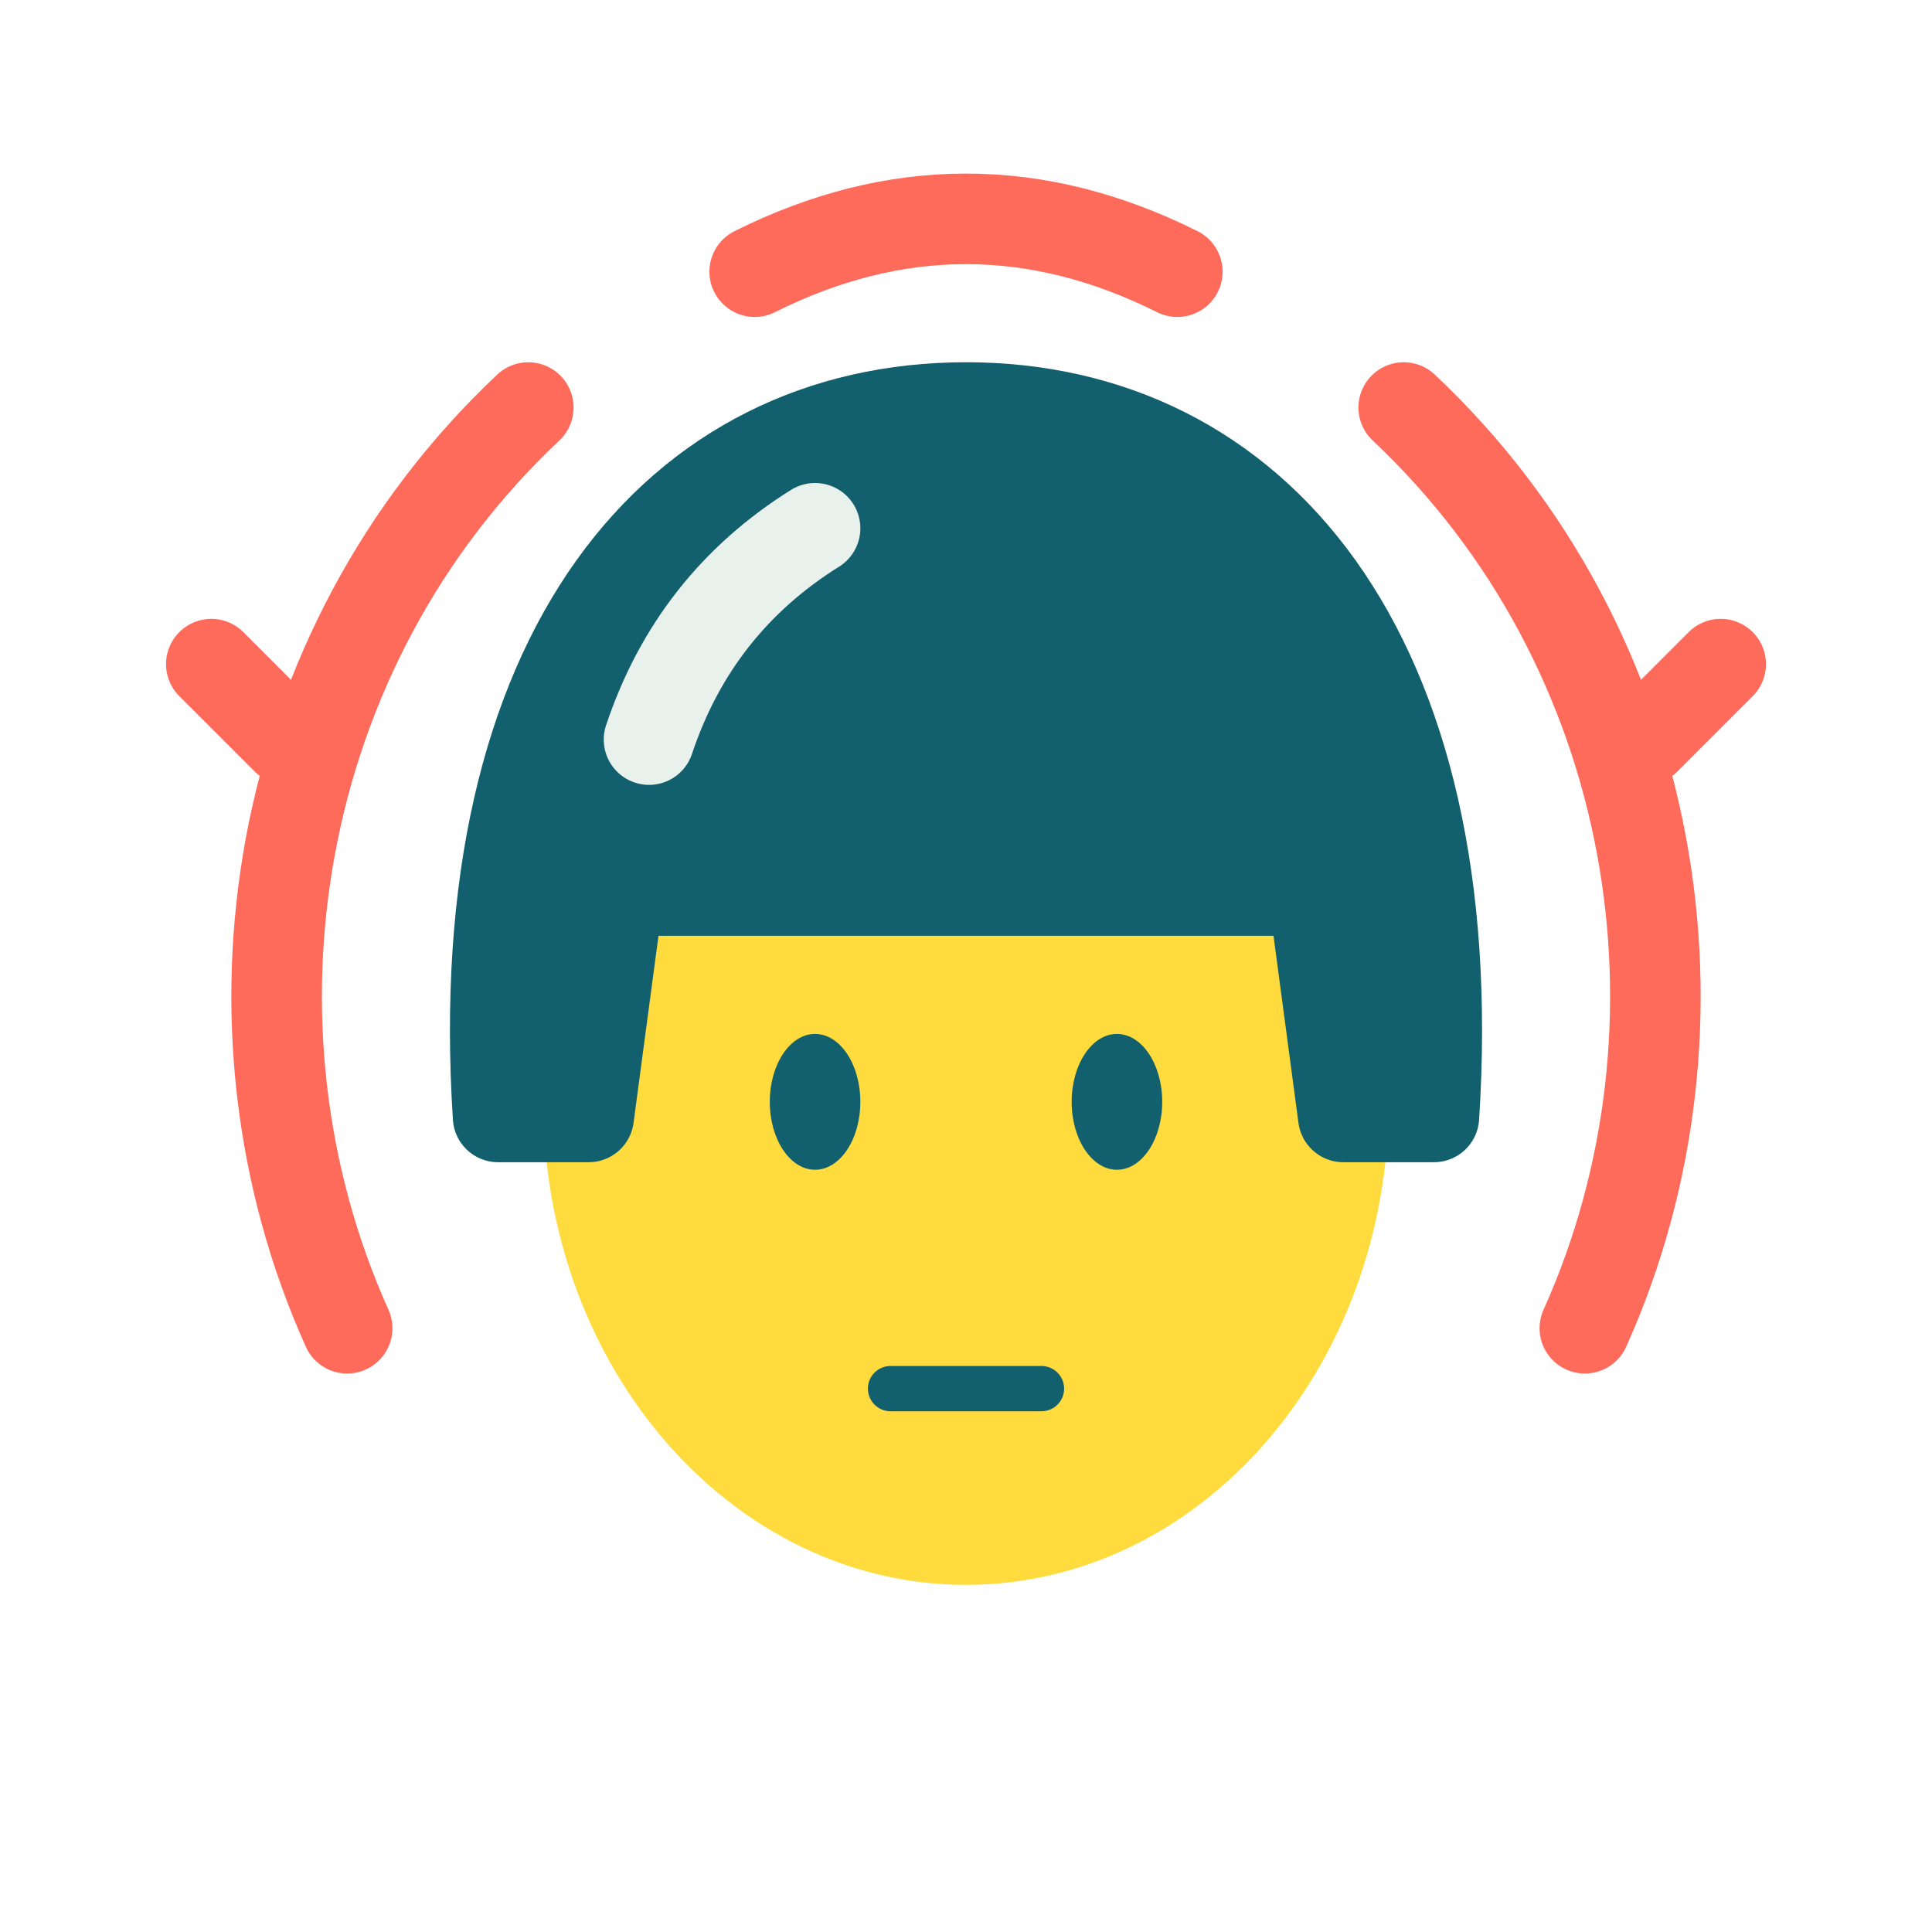
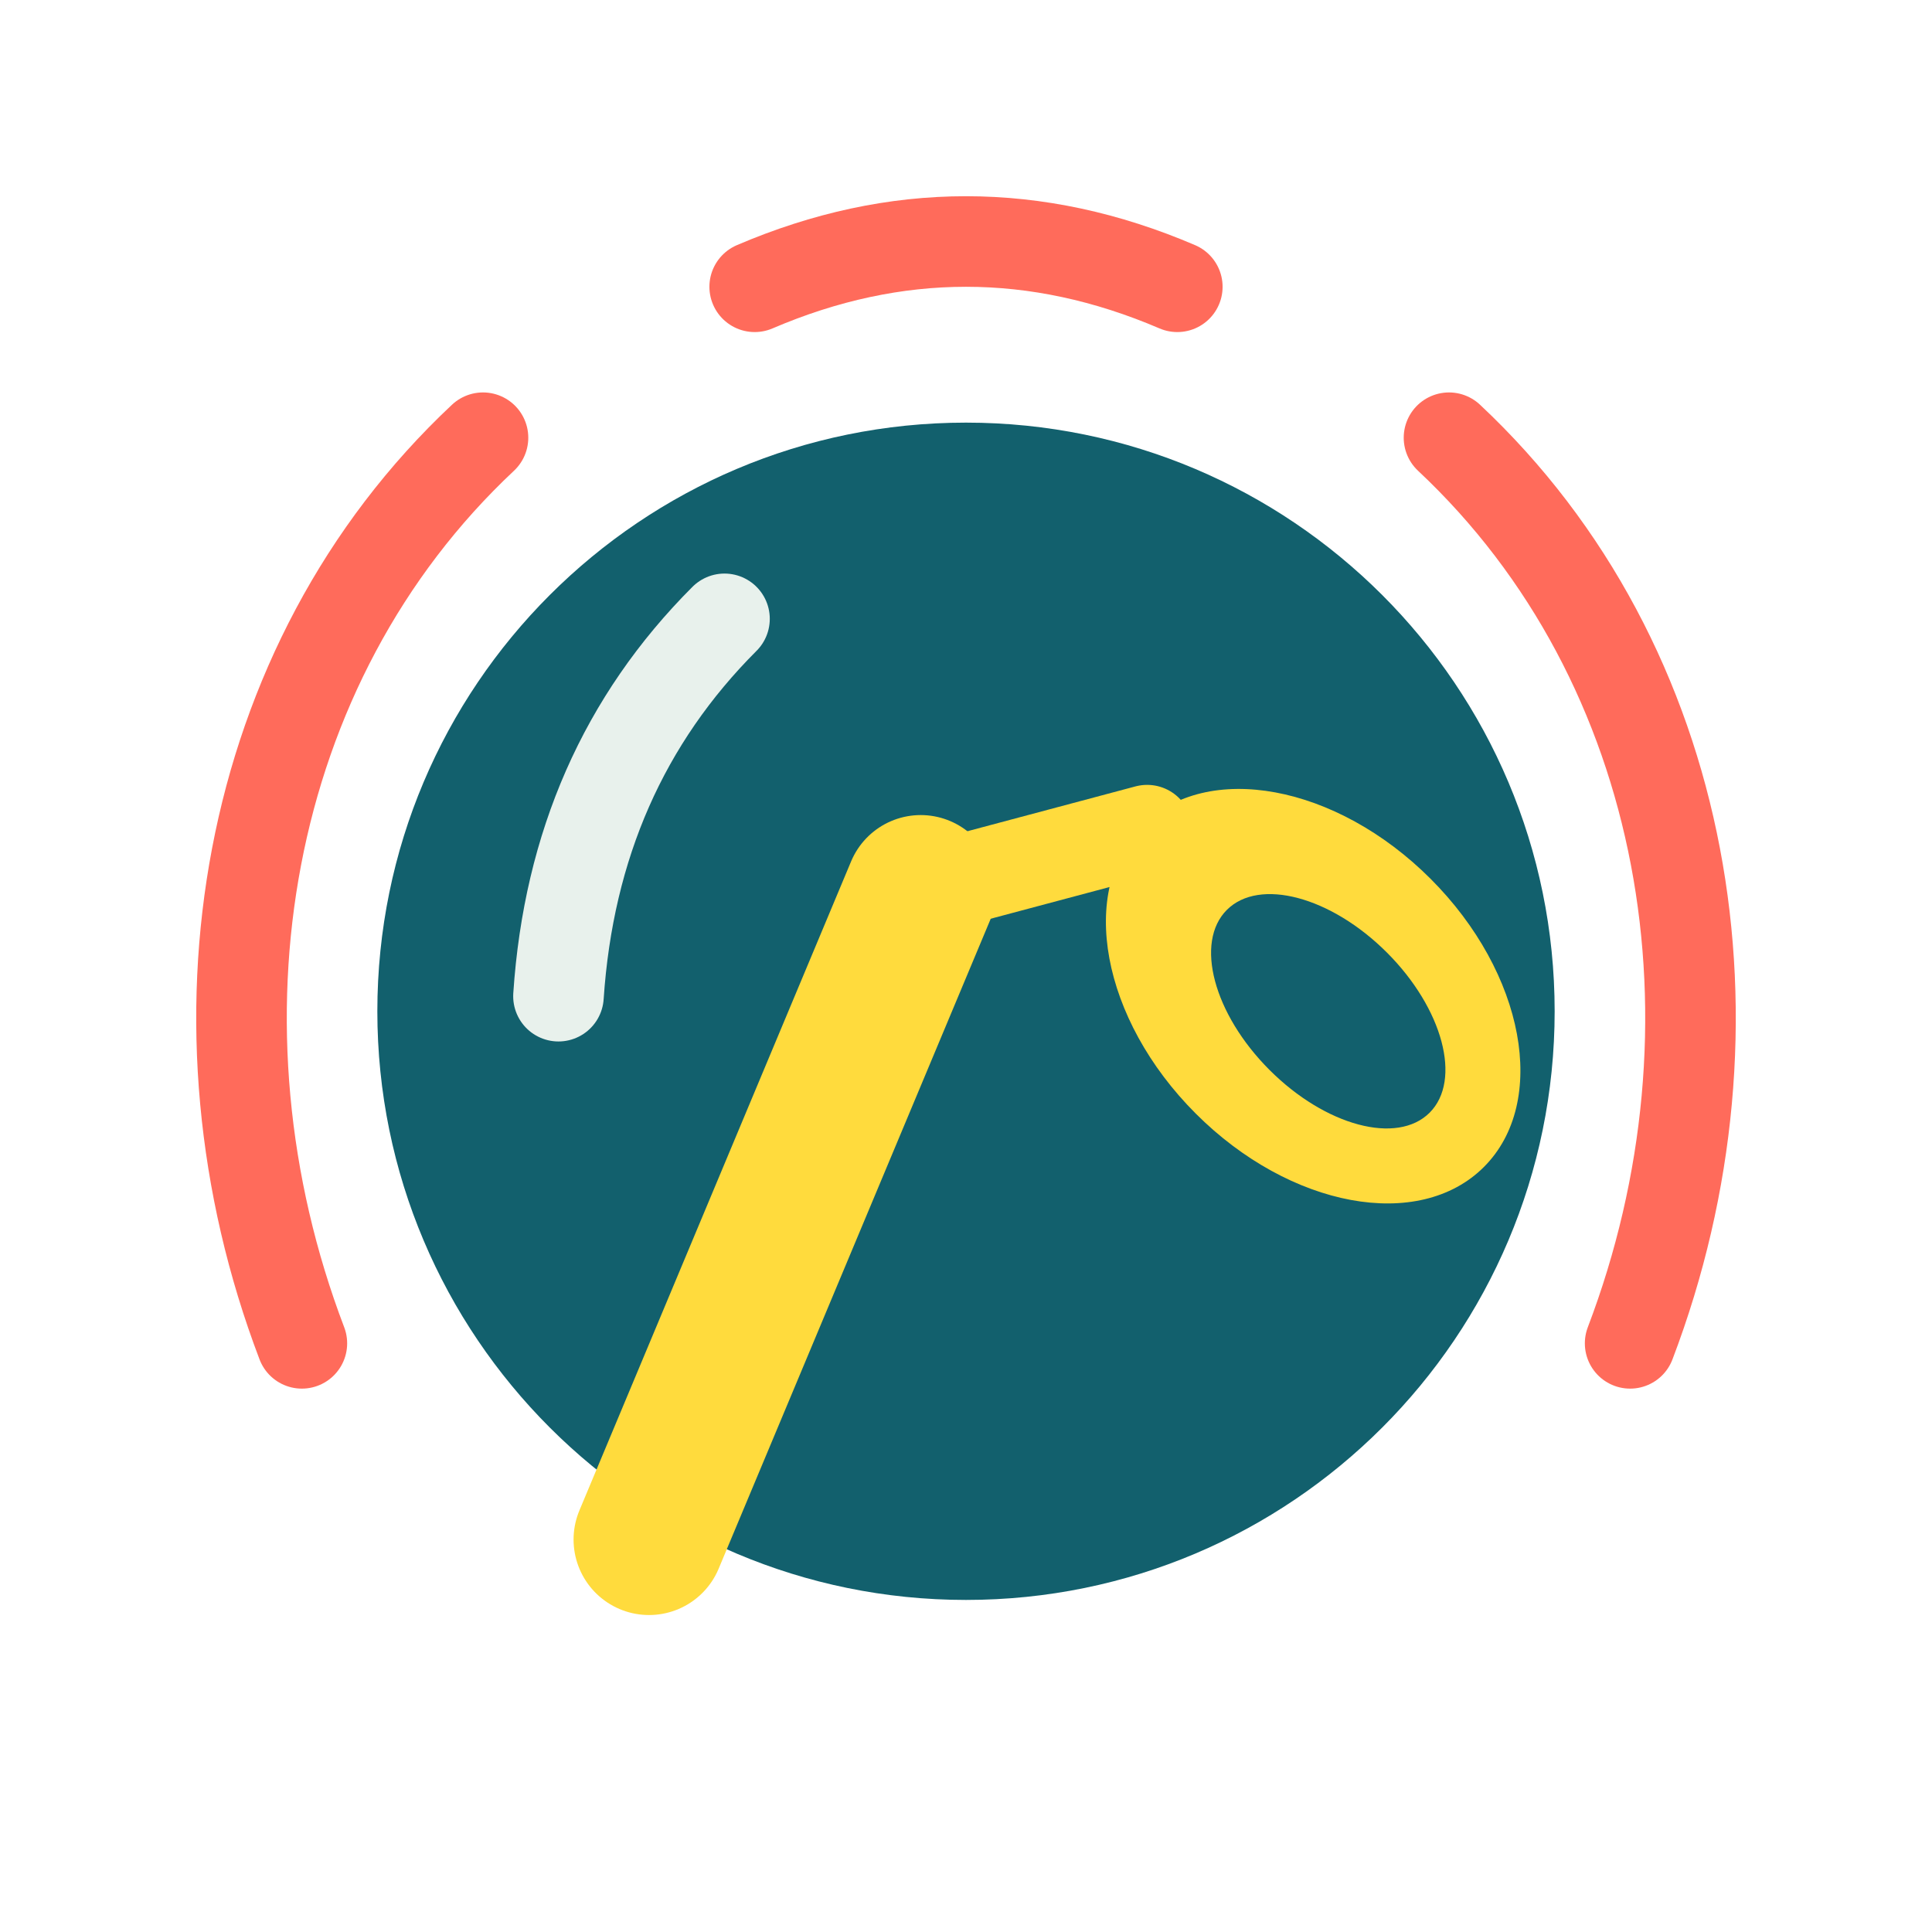
<svg xmlns="http://www.w3.org/2000/svg" viewBox="0 0 256 256" role="img" aria-label="Mob Psycho 100">
-   <path d="M46 176C28 136 36 86 70 54M210 176C228 136 220 86 186 54M100 36Q128 22 156 36" stroke="#FF6B5B" stroke-width="12" stroke-linecap="round" stroke-linejoin="round" fill="none" />
-   <path d="M38 98L28 88M218 98L228 88" stroke="#FF6B5B" stroke-width="12" stroke-linecap="round" fill="none" />
-   <ellipse cx="128" cy="146" rx="56" ry="64" fill="#FFDB3D" />
-   <path d="M66 148C62 86 90 54 128 54C166 54 194 86 190 148H178L174 118H82L78 148Z" fill="#12606D" stroke="#12606D" stroke-width="12" stroke-linejoin="round" />
-   <ellipse cx="108" cy="146" rx="6" ry="9" fill="#12606D" />
-   <ellipse cx="148" cy="146" rx="6" ry="9" fill="#12606D" />
-   <path d="M118 184H138" stroke="#12606D" stroke-width="6" stroke-linecap="round" fill="none" />
-   <path d="M86 98Q92 80 108 70" stroke="#E8F1EC" stroke-width="12" stroke-linecap="round" stroke-linejoin="round" fill="none" />
+   <circle cx="128" cy="134" r="78" fill="#12606D" />
+   <path d="M40 178C24 136 32 88 64 58M216 178C232 136 224 88 192 58M100 38Q128 26 156 38" stroke="#FF6B5B" stroke-width="12" stroke-linecap="round" stroke-linejoin="round" fill="none" />
+   <path d="M86 204L122 118" stroke="#FFDB3D" stroke-width="20" stroke-linecap="round" stroke-linejoin="round" fill="none" />
+   <path d="M122 118L152 110" stroke="#FFDB3D" stroke-width="12" stroke-linecap="round" stroke-linejoin="round" fill="none" />
+   <ellipse cx="174" cy="132" rx="22" ry="32" transform="rotate(-45 174 132)" fill="#FFDB3D" />
+   <ellipse cx="176" cy="134" rx="11" ry="19" transform="rotate(-45 176 134)" fill="#12606D" />
+   <path d="M74 132Q76 102 96 82" stroke="#E8F1EC" stroke-width="12" stroke-linecap="round" stroke-linejoin="round" fill="none" />
</svg>
